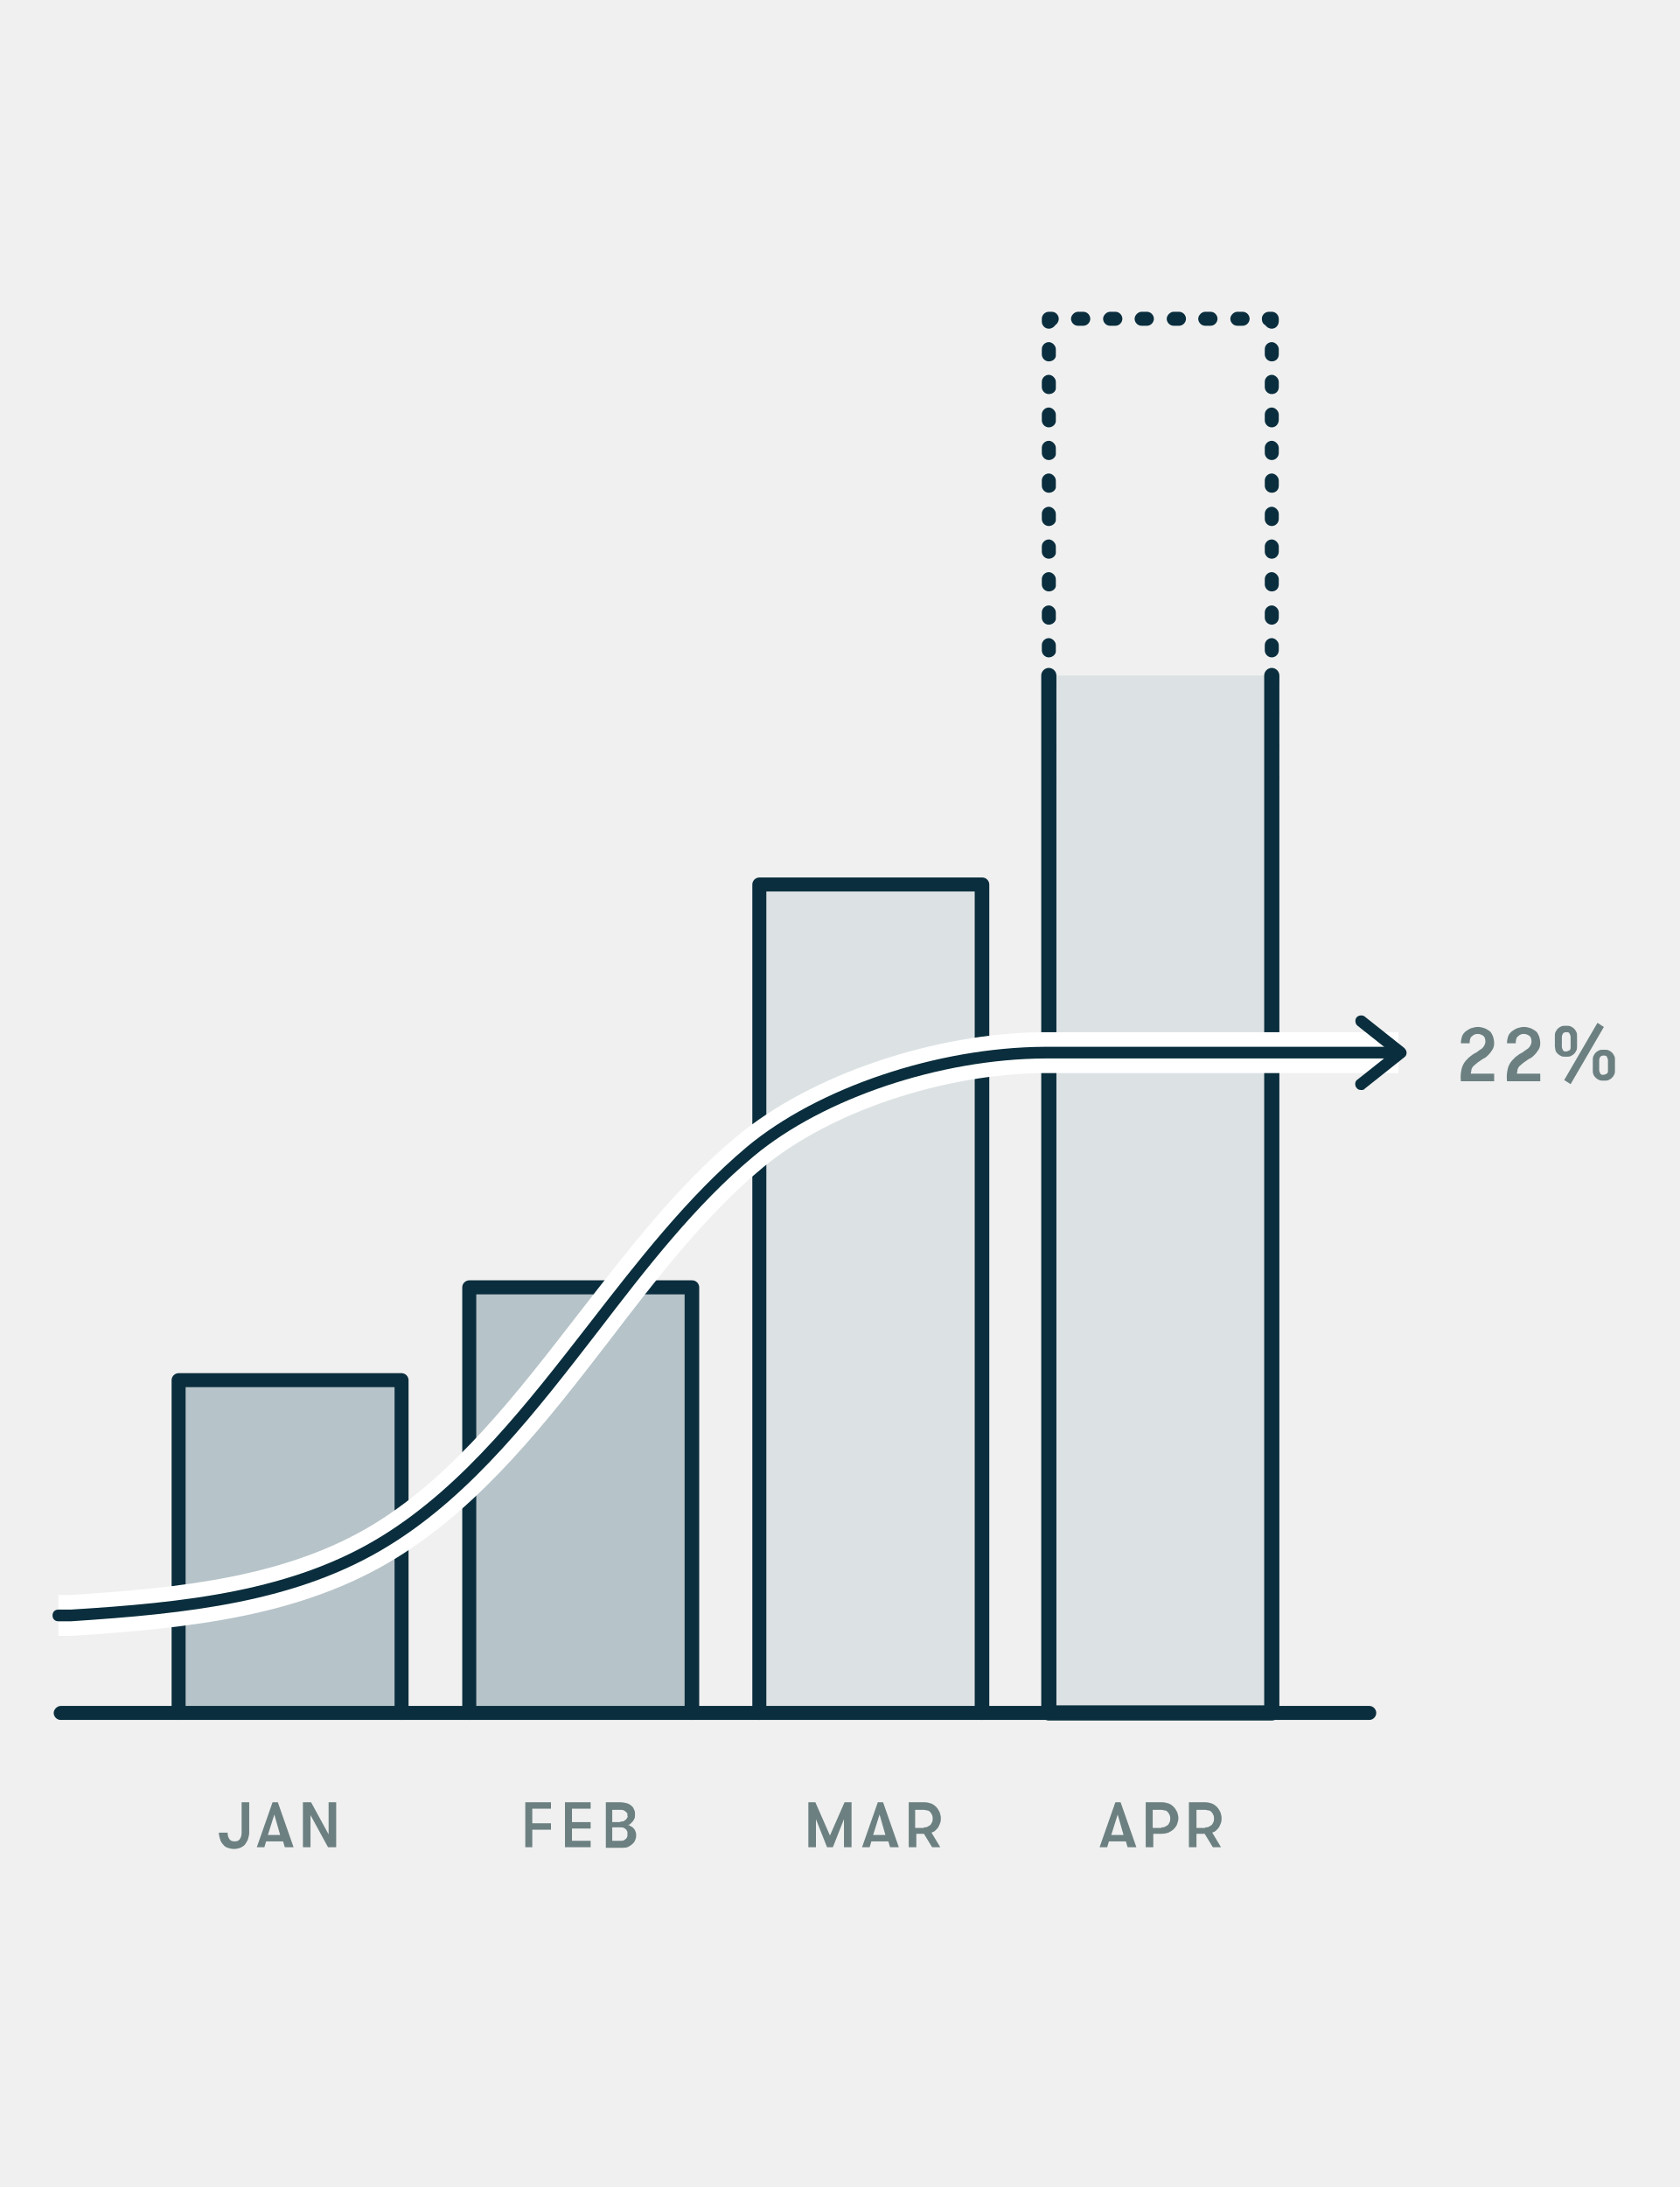
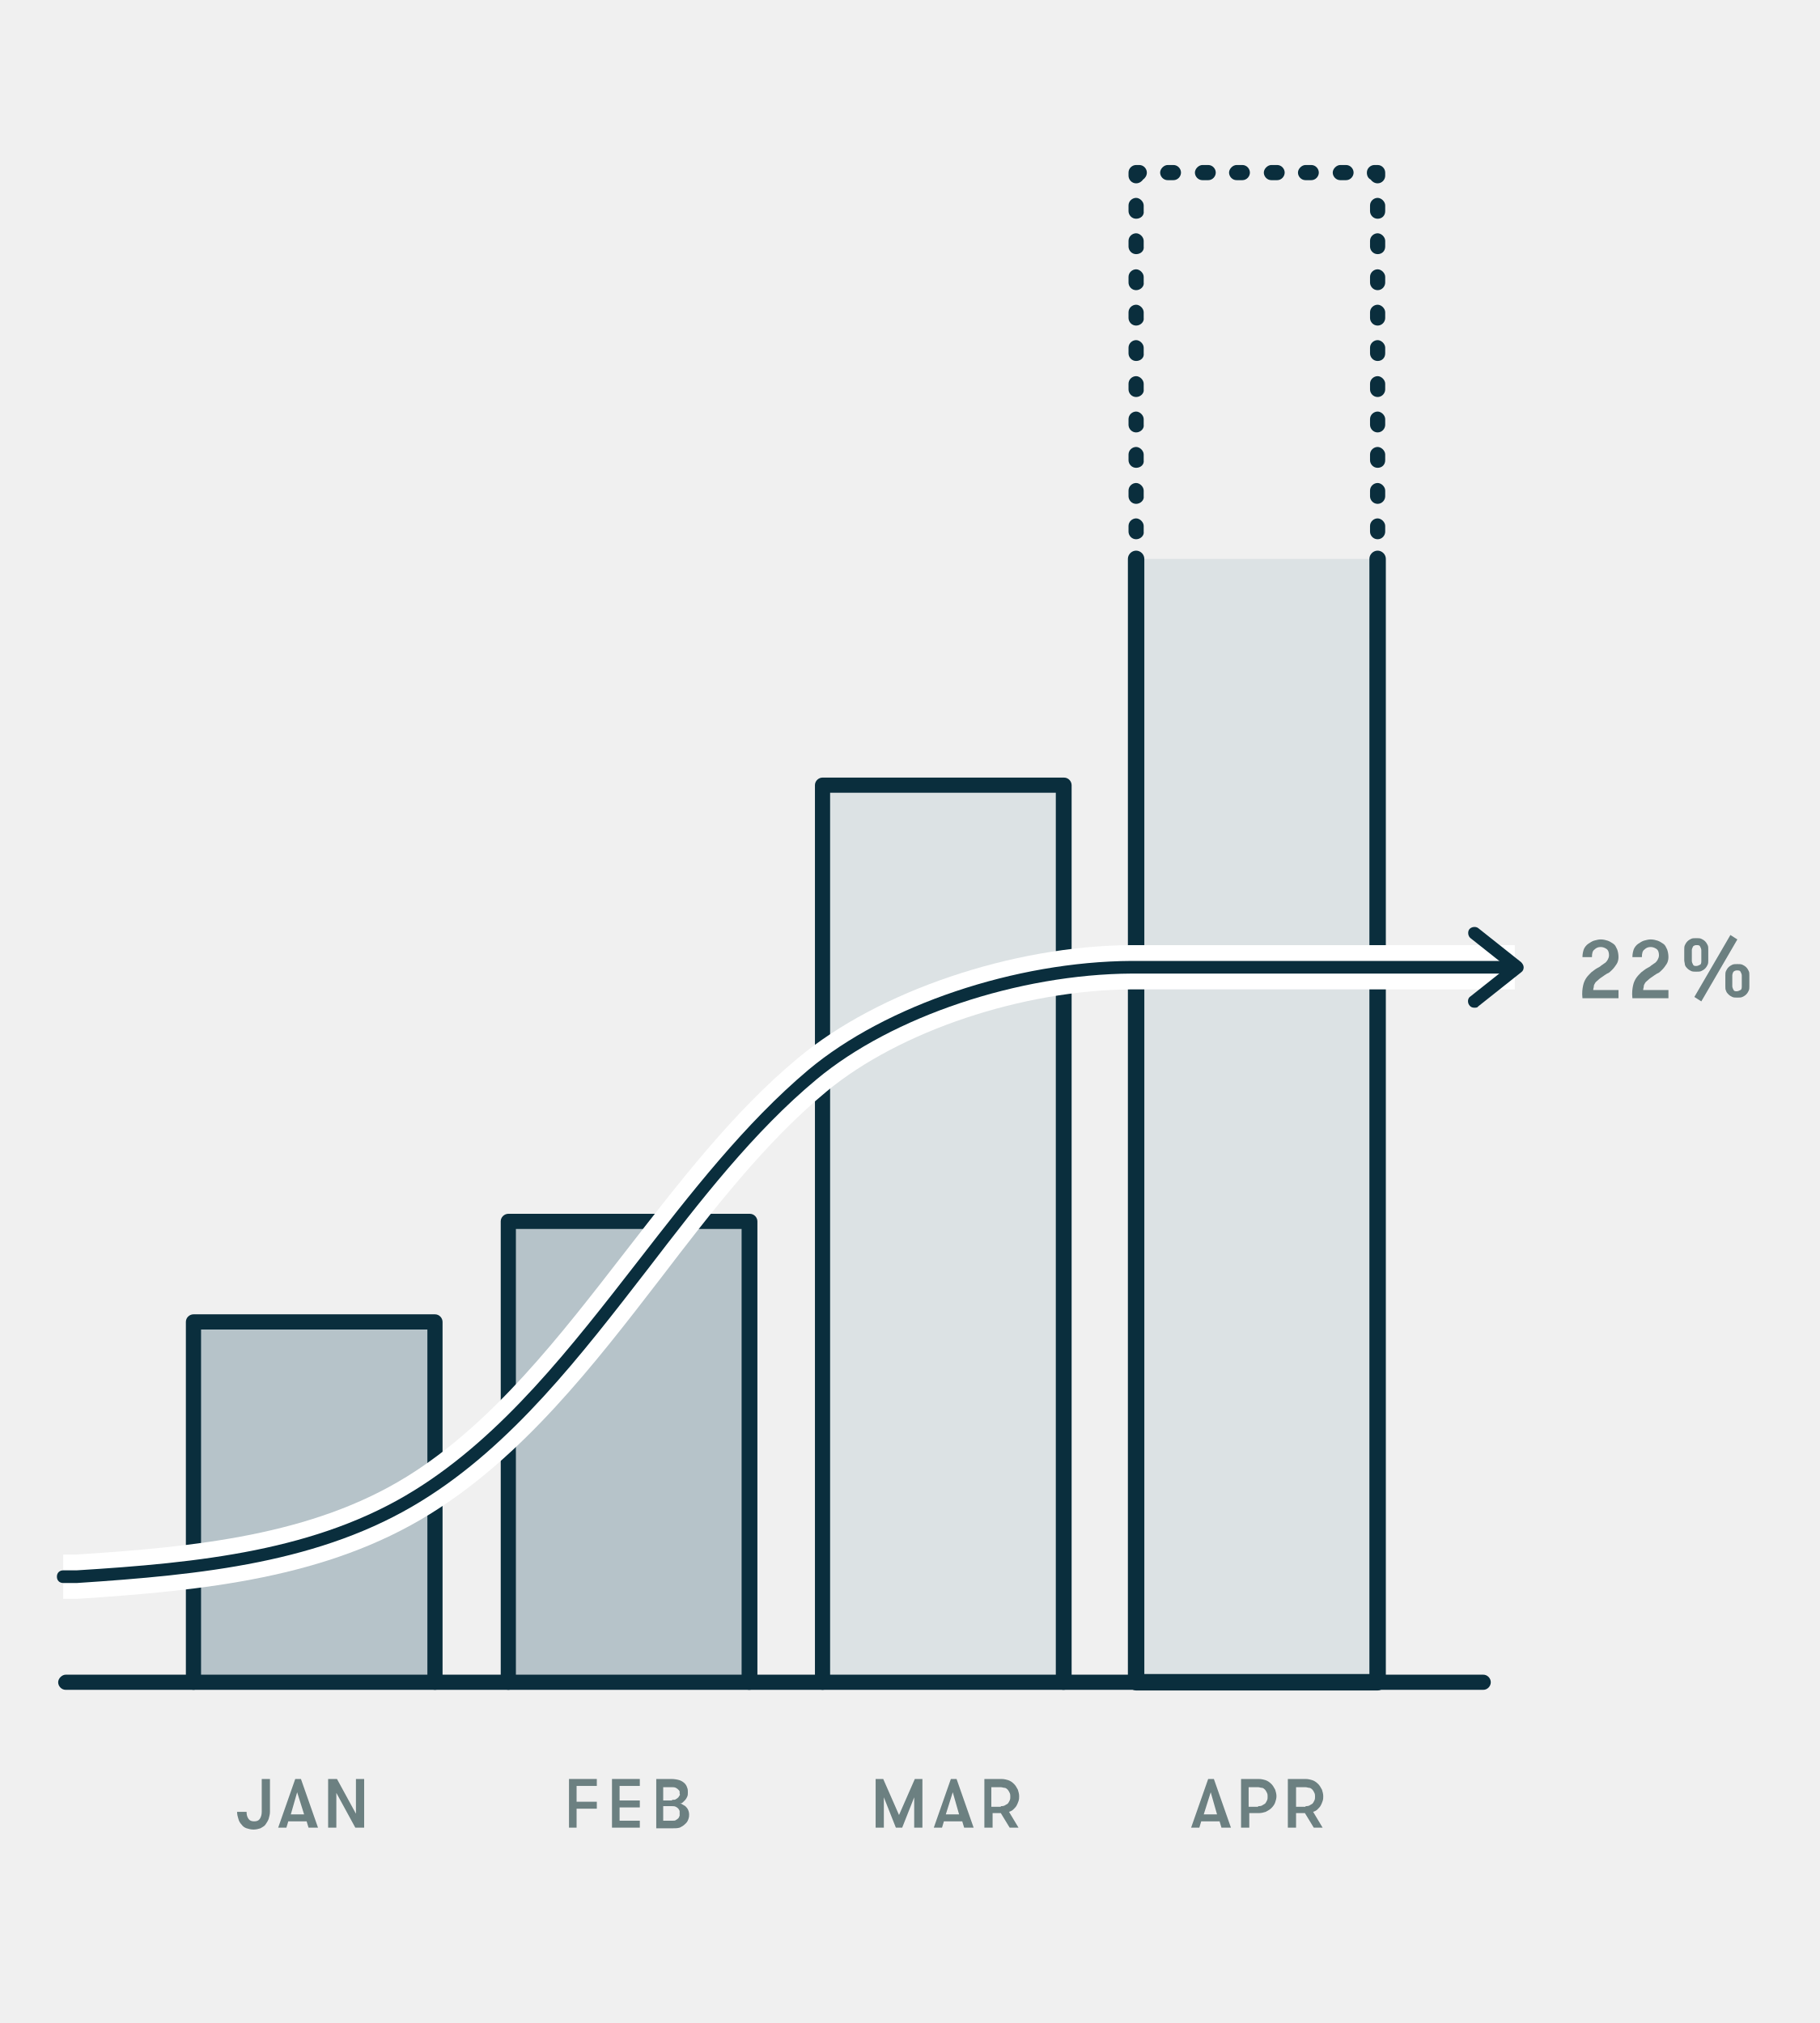
- <svg xmlns="http://www.w3.org/2000/svg" version="1.1" id="Layer_1" x="0px" y="0px" viewBox="0 0 287.8 374.6" style="enable-background:new 0 0 287.8 374.6;" xml:space="preserve">
+ <svg xmlns="http://www.w3.org/2000/svg" version="1.1" id="Layer_1" x="0px" y="0px" viewBox="0 0 287.8 320" style="enable-background:new 0 0 287.8 320;" xml:space="preserve">
  <g>
    <g>
-       <path style="fill:#6C8081;" d="M250.4,183.2c0.1-0.5,0.3-0.9,0.5-1.2s0.5-0.6,0.8-0.9c0.3-0.2,0.6-0.5,1-0.7    c0.2-0.1,0.4-0.2,0.6-0.4c0.2-0.1,0.4-0.3,0.6-0.4c0.2-0.2,0.3-0.3,0.4-0.5s0.2-0.4,0.2-0.7c0-0.4-0.1-0.8-0.4-1    c-0.3-0.2-0.6-0.3-0.9-0.3c-0.4,0-0.7,0.1-1,0.4c-0.3,0.2-0.4,0.6-0.4,1.2h-1.5c0-0.5,0.1-0.9,0.2-1.2s0.4-0.7,0.7-0.9    c0.3-0.2,0.6-0.4,0.9-0.5c0.4-0.1,0.7-0.2,1.1-0.2c0.4,0,0.8,0.1,1.1,0.2c0.3,0.1,0.6,0.3,0.9,0.5c0.3,0.2,0.4,0.5,0.6,0.9    c0.1,0.3,0.2,0.7,0.2,1.2c0,0.4-0.1,0.8-0.3,1.1c-0.2,0.3-0.4,0.6-0.7,0.9s-0.5,0.5-0.8,0.6c-0.3,0.2-0.5,0.3-0.6,0.4    c-0.3,0.2-0.6,0.4-0.8,0.6c-0.2,0.2-0.4,0.3-0.5,0.5c-0.1,0.2-0.2,0.3-0.2,0.5s-0.1,0.4-0.1,0.6h4v1.3h-5.7    C250.2,184.3,250.3,183.7,250.4,183.2z" />
-       <path style="fill:#6C8081;" d="M258.3,183.2c0.1-0.5,0.3-0.9,0.5-1.2s0.5-0.6,0.8-0.9c0.3-0.2,0.6-0.5,1-0.7    c0.2-0.1,0.4-0.2,0.6-0.4c0.2-0.1,0.4-0.3,0.6-0.4c0.2-0.2,0.3-0.3,0.4-0.5s0.2-0.4,0.2-0.7c0-0.4-0.1-0.8-0.4-1    c-0.3-0.2-0.6-0.3-0.9-0.3c-0.4,0-0.7,0.1-1,0.4c-0.3,0.2-0.4,0.6-0.4,1.2h-1.5c0-0.5,0.1-0.9,0.2-1.2s0.4-0.7,0.7-0.9    c0.3-0.2,0.6-0.4,0.9-0.5c0.4-0.1,0.7-0.2,1.1-0.2c0.4,0,0.8,0.1,1.1,0.2c0.3,0.1,0.6,0.3,0.9,0.5c0.3,0.2,0.4,0.5,0.6,0.9    c0.1,0.3,0.2,0.7,0.2,1.2c0,0.4-0.1,0.8-0.3,1.1c-0.2,0.3-0.4,0.6-0.7,0.9s-0.5,0.5-0.8,0.6c-0.3,0.2-0.5,0.3-0.6,0.4    c-0.3,0.2-0.6,0.4-0.8,0.6c-0.2,0.2-0.4,0.3-0.5,0.5c-0.1,0.2-0.2,0.3-0.2,0.5s-0.1,0.4-0.1,0.6h4v1.3h-5.7    C258.1,184.3,258.2,183.7,258.3,183.2z" />
-       <path style="fill:#6C8081;" d="M266.4,179.2v-1.7c0-0.2,0-0.5,0.1-0.7c0.1-0.2,0.2-0.4,0.4-0.6c0.2-0.2,0.4-0.3,0.6-0.4    c0.2-0.1,0.5-0.1,0.8-0.1c0.3,0,0.6,0,0.8,0.1c0.2,0.1,0.4,0.2,0.6,0.4c0.2,0.2,0.3,0.4,0.4,0.6c0.1,0.2,0.1,0.4,0.1,0.7v1.7    c0,0.2,0,0.5-0.1,0.7s-0.2,0.4-0.4,0.6c-0.2,0.2-0.4,0.3-0.6,0.4c-0.2,0.1-0.5,0.1-0.8,0.1c-0.3,0-0.6,0-0.8-0.1    c-0.2-0.1-0.4-0.2-0.6-0.4c-0.2-0.2-0.3-0.3-0.4-0.6C266.5,179.7,266.4,179.4,266.4,179.2z M269.1,177.6c0-0.2-0.1-0.4-0.2-0.6    c-0.1-0.2-0.3-0.2-0.6-0.2c-0.2,0-0.4,0.1-0.5,0.2c-0.1,0.2-0.2,0.4-0.2,0.6v1.7c0,0.2,0.1,0.4,0.2,0.6s0.3,0.2,0.5,0.2    c0.2,0,0.4-0.1,0.6-0.2s0.2-0.4,0.2-0.6V177.6z M273.7,175.2l1.1,0.7l-5.7,9.8l-1.1-0.7L273.7,175.2z M276.7,183.3    c0,0.2,0,0.5-0.1,0.7c-0.1,0.2-0.2,0.4-0.4,0.6c-0.2,0.2-0.4,0.3-0.6,0.4c-0.2,0.1-0.5,0.1-0.8,0.1s-0.6,0-0.8-0.1    c-0.2-0.1-0.4-0.2-0.6-0.4c-0.2-0.2-0.3-0.3-0.4-0.6c-0.1-0.2-0.1-0.4-0.1-0.7v-1.7c0-0.2,0-0.5,0.1-0.7c0.1-0.2,0.2-0.4,0.4-0.6    c0.2-0.2,0.4-0.3,0.6-0.4s0.5-0.1,0.8-0.1s0.6,0,0.8,0.1s0.4,0.2,0.6,0.4c0.2,0.2,0.3,0.4,0.4,0.6s0.1,0.4,0.1,0.7V183.3z     M274,183.3c0,0.2,0.1,0.4,0.2,0.6s0.3,0.2,0.5,0.2c0.2,0,0.4-0.1,0.6-0.2s0.2-0.4,0.2-0.6v-1.7c0-0.2-0.1-0.4-0.2-0.6    s-0.3-0.2-0.6-0.2c-0.2,0-0.4,0.1-0.5,0.2s-0.2,0.4-0.2,0.6V183.3z" />
+       <path style="fill:#6C8081;" d="M250.4,155.9c0.1-0.5,0.3-0.9,0.5-1.2s0.5-0.6,0.8-0.9c0.3-0.2,0.6-0.5,1-0.7    c0.2-0.1,0.4-0.2,0.6-0.4c0.2-0.1,0.4-0.3,0.6-0.4c0.2-0.2,0.3-0.3,0.4-0.5s0.2-0.4,0.2-0.7c0-0.4-0.1-0.8-0.4-1    c-0.3-0.2-0.6-0.3-0.9-0.3c-0.4,0-0.7,0.1-1,0.4c-0.3,0.2-0.4,0.6-0.4,1.2h-1.5c0-0.5,0.1-0.9,0.2-1.2s0.4-0.7,0.7-0.9    c0.3-0.2,0.6-0.4,0.9-0.5c0.4-0.1,0.7-0.2,1.1-0.2c0.4,0,0.8,0.1,1.1,0.2c0.3,0.1,0.6,0.3,0.9,0.5c0.3,0.2,0.4,0.5,0.6,0.9    c0.1,0.3,0.2,0.7,0.2,1.2c0,0.4-0.1,0.8-0.3,1.1c-0.2,0.3-0.4,0.6-0.7,0.9s-0.5,0.5-0.8,0.6c-0.3,0.2-0.5,0.3-0.6,0.4    c-0.3,0.2-0.6,0.4-0.8,0.6c-0.2,0.2-0.4,0.3-0.5,0.5c-0.1,0.2-0.2,0.3-0.2,0.5s-0.1,0.4-0.1,0.6h4v1.3h-5.7    C250.2,157,250.3,156.4,250.4,155.9z" />
+       <path style="fill:#6C8081;" d="M258.3,155.9c0.1-0.5,0.3-0.9,0.5-1.2s0.5-0.6,0.8-0.9c0.3-0.2,0.6-0.5,1-0.7    c0.2-0.1,0.4-0.2,0.6-0.4c0.2-0.1,0.4-0.3,0.6-0.4c0.2-0.2,0.3-0.3,0.4-0.5s0.2-0.4,0.2-0.7c0-0.4-0.1-0.8-0.4-1    c-0.3-0.2-0.6-0.3-0.9-0.3c-0.4,0-0.7,0.1-1,0.4c-0.3,0.2-0.4,0.6-0.4,1.2h-1.5c0-0.5,0.1-0.9,0.2-1.2s0.4-0.7,0.7-0.9    c0.3-0.2,0.6-0.4,0.9-0.5c0.4-0.1,0.7-0.2,1.1-0.2c0.4,0,0.8,0.1,1.1,0.2c0.3,0.1,0.6,0.3,0.9,0.5c0.3,0.2,0.4,0.5,0.6,0.9    c0.1,0.3,0.2,0.7,0.2,1.2c0,0.4-0.1,0.8-0.3,1.1c-0.2,0.3-0.4,0.6-0.7,0.9s-0.5,0.5-0.8,0.6c-0.3,0.2-0.5,0.3-0.6,0.4    c-0.3,0.2-0.6,0.4-0.8,0.6c-0.2,0.2-0.4,0.3-0.5,0.5c-0.1,0.2-0.2,0.3-0.2,0.5s-0.1,0.4-0.1,0.6h4v1.3h-5.7    C258.1,157,258.2,156.4,258.3,155.9z" />
+       <path style="fill:#6C8081;" d="M266.4,151.9v-1.7c0-0.2,0-0.5,0.1-0.7c0.1-0.2,0.2-0.4,0.4-0.6c0.2-0.2,0.4-0.3,0.6-0.4    c0.2-0.1,0.5-0.1,0.8-0.1c0.3,0,0.6,0,0.8,0.1c0.2,0.1,0.4,0.2,0.6,0.4c0.2,0.2,0.3,0.4,0.4,0.6c0.1,0.2,0.1,0.4,0.1,0.7v1.7    c0,0.2,0,0.5-0.1,0.7s-0.2,0.4-0.4,0.6c-0.2,0.2-0.4,0.3-0.6,0.4c-0.2,0.1-0.5,0.1-0.8,0.1c-0.3,0-0.6,0-0.8-0.1    c-0.2-0.1-0.4-0.2-0.6-0.4c-0.2-0.2-0.3-0.3-0.4-0.6C266.5,152.4,266.4,152.1,266.4,151.9z M269.1,150.3c0-0.2-0.1-0.4-0.2-0.6    c-0.1-0.2-0.3-0.2-0.6-0.2c-0.2,0-0.4,0.1-0.5,0.2c-0.1,0.2-0.2,0.4-0.2,0.6v1.7c0,0.2,0.1,0.4,0.2,0.6s0.3,0.2,0.5,0.2    c0.2,0,0.4-0.1,0.6-0.2s0.2-0.4,0.2-0.6V150.3z M273.7,147.9l1.1,0.7l-5.7,9.8l-1.1-0.7L273.7,147.9z M276.7,156    c0,0.2,0,0.5-0.1,0.7c-0.1,0.2-0.2,0.4-0.4,0.6c-0.2,0.2-0.4,0.3-0.6,0.4c-0.2,0.1-0.5,0.1-0.8,0.1s-0.6,0-0.8-0.1    c-0.2-0.1-0.4-0.2-0.6-0.4c-0.2-0.2-0.3-0.3-0.4-0.6c-0.1-0.2-0.1-0.4-0.1-0.7v-1.7c0-0.2,0-0.5,0.1-0.7c0.1-0.2,0.2-0.4,0.4-0.6    c0.2-0.2,0.4-0.3,0.6-0.4s0.5-0.1,0.8-0.1s0.6,0,0.8,0.1s0.4,0.2,0.6,0.4c0.2,0.2,0.3,0.4,0.4,0.6s0.1,0.4,0.1,0.7V156z M274,156    c0,0.2,0.1,0.4,0.2,0.6s0.3,0.2,0.5,0.2c0.2,0,0.4-0.1,0.6-0.2s0.2-0.4,0.2-0.6v-1.7c0-0.2-0.1-0.4-0.2-0.6s-0.3-0.2-0.6-0.2    c-0.2,0-0.4,0.1-0.5,0.2s-0.2,0.4-0.2,0.6V156z" />
    </g>
    <g>
      <g>
-         <polyline style="fill:#B6C3C9;" points="30.6,293.4 30.6,236.3 68.8,236.3 68.8,293.4    " />
-         <path style="fill:#0A2E3D;" d="M68.8,294.6c-0.7,0-1.2-0.6-1.2-1.2v-55.8H31.8v55.8c0,0.7-0.6,1.2-1.2,1.2s-1.2-0.6-1.2-1.2v-57     c0-0.7,0.6-1.2,1.2-1.2h38.2c0.7,0,1.2,0.6,1.2,1.2v57C70,294.1,69.4,294.6,68.8,294.6z" />
+         <polyline style="fill:#B6C3C9;" points="30.6,266.1 30.6,209 68.8,209 68.8,266.1    " />
+         <path style="fill:#0A2E3D;" d="M68.8,267.3c-0.7,0-1.2-0.6-1.2-1.2v-55.8H31.8v55.8c0,0.7-0.6,1.2-1.2,1.2s-1.2-0.6-1.2-1.2v-57     c0-0.7,0.6-1.2,1.2-1.2h38.2c0.7,0,1.2,0.6,1.2,1.2v57C70,266.8,69.4,267.3,68.8,267.3z" />
      </g>
    </g>
    <g>
-       <polyline style="fill:#B6C3C9;" points="80.3,293.4 80.3,220.5 118.5,220.5 118.5,293.4   " />
-       <path style="fill:#0A2E3D;" d="M118.5,294.6c-0.7,0-1.2-0.6-1.2-1.2v-71.7H81.6v71.7c0,0.7-0.6,1.2-1.2,1.2s-1.2-0.6-1.2-1.2    v-72.9c0-0.7,0.6-1.2,1.2-1.2h38.2c0.7,0,1.2,0.6,1.2,1.2v72.9C119.7,294.1,119.2,294.6,118.5,294.6z" />
+       <polyline style="fill:#B6C3C9;" points="80.3,266.1 80.3,193.2 118.5,193.2 118.5,266.1   " />
+       <path style="fill:#0A2E3D;" d="M118.5,267.3c-0.7,0-1.2-0.6-1.2-1.2v-71.7H81.6v71.7c0,0.7-0.6,1.2-1.2,1.2s-1.2-0.6-1.2-1.2    v-72.9c0-0.7,0.6-1.2,1.2-1.2h38.2c0.7,0,1.2,0.6,1.2,1.2v72.9C119.7,266.8,119.2,267.3,118.5,267.3z" />
    </g>
    <g>
-       <polyline style="fill:#DCE2E4;" points="130,293.4 130,151.5 168.2,151.5 168.2,293.4   " />
-       <path style="fill:#0A2E3D;" d="M168.2,294.6c-0.7,0-1.2-0.6-1.2-1.2V152.7h-35.7v140.7c0,0.7-0.6,1.2-1.2,1.2s-1.2-0.6-1.2-1.2    V151.5c0-0.7,0.6-1.2,1.2-1.2h38.2c0.7,0,1.2,0.6,1.2,1.2v141.9C169.4,294.1,168.9,294.6,168.2,294.6z" />
+       <polyline style="fill:#DCE2E4;" points="130,266.1 130,124.2 168.2,124.2 168.2,266.1   " />
+       <path style="fill:#0A2E3D;" d="M168.2,267.3c-0.7,0-1.2-0.6-1.2-1.2V125.4h-35.7v140.7c0,0.7-0.6,1.2-1.2,1.2s-1.2-0.6-1.2-1.2    V124.2c0-0.7,0.6-1.2,1.2-1.2h38.2c0.7,0,1.2,0.6,1.2,1.2v141.9C169.4,266.8,168.9,267.3,168.2,267.3z" />
    </g>
    <g>
-       <polyline style="fill:#DCE2E4;" points="217.9,115.7 217.9,293.4 179.7,293.4 179.7,115.7   " />
-       <path style="fill:#0A2E3D;" d="M217.9,294.7h-38.2c-0.7,0-1.3-0.6-1.3-1.3V115.7c0-0.7,0.6-1.3,1.3-1.3s1.3,0.6,1.3,1.3v176.4    h35.6V115.7c0-0.7,0.6-1.3,1.3-1.3s1.3,0.6,1.3,1.3v177.7C219.2,294.1,218.6,294.7,217.9,294.7z" />
+       <polyline style="fill:#DCE2E4;" points="217.9,88.4 217.9,266.1 179.7,266.1 179.7,88.4   " />
+       <path style="fill:#0A2E3D;" d="M217.9,267.4h-38.2c-0.7,0-1.3-0.6-1.3-1.3V88.4c0-0.7,0.6-1.3,1.3-1.3s1.3,0.6,1.3,1.3v176.4h35.6    V88.4c0-0.7,0.6-1.3,1.3-1.3s1.3,0.6,1.3,1.3v177.7C219.2,266.8,218.6,267.4,217.9,267.4z" />
    </g>
    <g>
-       <path style="fill:#6C8081;" d="M42.7,313.9c0,0.4-0.1,0.7-0.2,1.1c-0.1,0.3-0.3,0.6-0.5,0.9s-0.5,0.4-0.8,0.6    c-0.3,0.1-0.7,0.2-1.1,0.2c-0.4,0-0.8-0.1-1.1-0.2c-0.3-0.1-0.6-0.3-0.8-0.6c-0.2-0.2-0.4-0.5-0.5-0.9c-0.1-0.3-0.2-0.7-0.2-1.1    H39c0,0.5,0.1,0.8,0.3,1.1c0.2,0.3,0.5,0.4,0.9,0.4s0.7-0.1,0.9-0.4s0.3-0.7,0.3-1.1v-5.2h1.3V313.9z" />
-       <path style="fill:#6C8081;" d="M48.8,316.4l-0.3-1h-2.9l-0.3,1h-1.3l2.7-7.7h0.9l2.7,7.7H48.8z M47,310.8l-1.1,3.5h2.1L47,310.8z" />
-       <path style="fill:#6C8081;" d="M56.3,314.2v-5.5h1.3v7.7h-1.4l-3-5.5v5.5h-1.3v-7.7h1.4L56.3,314.2z" />
+       <path style="fill:#6C8081;" d="M42.7,286.6c0,0.4-0.1,0.7-0.2,1.1c-0.1,0.3-0.3,0.6-0.5,0.9s-0.5,0.4-0.8,0.6    c-0.3,0.1-0.7,0.2-1.1,0.2c-0.4,0-0.8-0.1-1.1-0.2c-0.3-0.1-0.6-0.3-0.8-0.6c-0.2-0.2-0.4-0.5-0.5-0.9c-0.1-0.3-0.2-0.7-0.2-1.1    H39c0,0.5,0.1,0.8,0.3,1.1c0.2,0.3,0.5,0.4,0.9,0.4s0.7-0.1,0.9-0.4s0.3-0.7,0.3-1.1v-5.2h1.3V286.6z" />
+       <path style="fill:#6C8081;" d="M48.8,289.1l-0.3-1h-2.9l-0.3,1h-1.3l2.7-7.7h0.9l2.7,7.7H48.8z M47,283.5L46,287h2.1L47,283.5z" />
+       <path style="fill:#6C8081;" d="M56.3,286.9v-5.5h1.3v7.7h-1.4l-3-5.5v5.5h-1.3v-7.7h1.4L56.3,286.9z" />
    </g>
    <g>
-       <path style="fill:#6C8081;" d="M91.2,309.9v2.4h3.2v1.1h-3.2v3H90v-7.7h4.4v1.1H91.2z" />
-       <path style="fill:#6C8081;" d="M98,309.9v2.2h3.2v1.1H98v2.1h3.2v1.1h-4.4v-7.7h4.4v1.1H98z" />
-       <path style="fill:#6C8081;" d="M103.6,308.7h2.6c0.5,0,1,0.1,1.3,0.2c0.3,0.1,0.6,0.3,0.8,0.5c0.2,0.2,0.3,0.4,0.4,0.7    c0.1,0.2,0.1,0.5,0.1,0.7c0,0.2,0,0.5-0.1,0.7c-0.1,0.2-0.2,0.4-0.3,0.5c-0.1,0.1-0.3,0.3-0.4,0.4s-0.3,0.2-0.5,0.2    c0.1,0,0.3,0,0.4,0.1c0.2,0.1,0.3,0.2,0.5,0.3c0.1,0.1,0.3,0.3,0.4,0.5c0.1,0.2,0.2,0.5,0.2,0.8c0,0.2,0,0.4-0.1,0.7    c-0.1,0.3-0.2,0.5-0.4,0.7s-0.4,0.4-0.8,0.6c-0.3,0.2-0.8,0.2-1.3,0.2h-2.6V308.7z M106.3,312c0.3,0,0.5,0,0.6-0.1    c0.2-0.1,0.3-0.2,0.4-0.3s0.1-0.2,0.2-0.3s0-0.2,0-0.3c0-0.1,0-0.2,0-0.3c0-0.1-0.1-0.2-0.2-0.3c-0.1-0.1-0.2-0.2-0.4-0.3    c-0.2-0.1-0.4-0.1-0.6-0.1h-1.4v2.1H106.3z M104.9,313.1v2.2h1.4c0.3,0,0.5,0,0.6-0.1c0.2-0.1,0.3-0.2,0.4-0.3    c0.1-0.1,0.1-0.2,0.2-0.4c0-0.1,0-0.2,0-0.4c0-0.1,0-0.2,0-0.3c0-0.1-0.1-0.2-0.2-0.4c-0.1-0.1-0.2-0.2-0.4-0.3    c-0.2-0.1-0.4-0.1-0.6-0.1H104.9z" />
+       <path style="fill:#6C8081;" d="M91.2,282.6v2.4h3.2v1.1h-3.2v3H90v-7.7h4.4v1.1H91.2z" />
+       <path style="fill:#6C8081;" d="M98,282.6v2.2h3.2v1.1H98v2.1h3.2v1.1h-4.4v-7.7h4.4v1.1H98z" />
+       <path style="fill:#6C8081;" d="M103.6,281.4h2.6c0.5,0,1,0.1,1.3,0.2c0.3,0.1,0.6,0.3,0.8,0.5c0.2,0.2,0.3,0.4,0.4,0.7    c0.1,0.2,0.1,0.5,0.1,0.7c0,0.2,0,0.5-0.1,0.7c-0.1,0.2-0.2,0.4-0.3,0.5c-0.1,0.1-0.3,0.3-0.4,0.4s-0.3,0.2-0.5,0.2    c0.1,0,0.3,0,0.4,0.1c0.2,0.1,0.3,0.2,0.5,0.3c0.1,0.1,0.3,0.3,0.4,0.5c0.1,0.2,0.2,0.5,0.2,0.8c0,0.2,0,0.4-0.1,0.7    c-0.1,0.3-0.2,0.5-0.4,0.7s-0.4,0.4-0.8,0.6c-0.3,0.2-0.8,0.2-1.3,0.2h-2.6V281.4z M106.3,284.7c0.3,0,0.5,0,0.6-0.1    c0.2-0.1,0.3-0.2,0.4-0.3s0.1-0.2,0.2-0.3s0-0.2,0-0.3c0-0.1,0-0.2,0-0.3c0-0.1-0.1-0.2-0.2-0.3c-0.1-0.1-0.2-0.2-0.4-0.3    c-0.2-0.1-0.4-0.1-0.6-0.1h-1.4v2.1H106.3z M104.9,285.8v2.2h1.4c0.3,0,0.5,0,0.6-0.1c0.2-0.1,0.3-0.2,0.4-0.3    c0.1-0.1,0.1-0.2,0.2-0.4c0-0.1,0-0.2,0-0.4c0-0.1,0-0.2,0-0.3c0-0.1-0.1-0.2-0.2-0.4c-0.1-0.1-0.2-0.2-0.4-0.3    c-0.2-0.1-0.4-0.1-0.6-0.1H104.9z" />
    </g>
    <g>
-       <path style="fill:#6C8081;" d="M145.9,316.4h-1.3v-4.8l-1.9,4.8h-1l-1.9-4.8v4.8h-1.3v-7.7h1.2l2.5,5.7l2.5-5.7h1.2V316.4z" />
-       <path style="fill:#6C8081;" d="M152.5,316.4l-0.3-1h-2.9l-0.3,1h-1.3l2.7-7.7h0.9l2.7,7.7H152.5z M150.7,310.8l-1.1,3.5h2.1    L150.7,310.8z" />
-       <path style="fill:#6C8081;" d="M155.6,308.7h2.8c0.4,0,0.8,0.1,1.1,0.2c0.3,0.1,0.6,0.3,0.9,0.6c0.2,0.2,0.4,0.5,0.6,0.9    c0.1,0.3,0.2,0.7,0.2,1c0,0.3,0,0.5-0.1,0.8c-0.1,0.3-0.2,0.5-0.3,0.7c-0.1,0.2-0.3,0.4-0.5,0.6c-0.2,0.2-0.4,0.3-0.7,0.4l1.5,2.5    h-1.4l-1.4-2.3h-1.3v2.3h-1.3V308.7z M158.3,313c0.2,0,0.4,0,0.6-0.1s0.3-0.2,0.5-0.3c0.1-0.1,0.2-0.3,0.3-0.5    c0.1-0.2,0.1-0.4,0.1-0.6s0-0.4-0.1-0.6c-0.1-0.2-0.2-0.4-0.3-0.5c-0.1-0.1-0.3-0.3-0.5-0.3s-0.4-0.1-0.6-0.1h-1.5v3.1H158.3z" />
+       <path style="fill:#6C8081;" d="M145.9,289.1h-1.3v-4.8l-1.9,4.8h-1l-1.9-4.8v4.8h-1.3v-7.7h1.2l2.5,5.7l2.5-5.7h1.2V289.1z" />
+       <path style="fill:#6C8081;" d="M152.5,289.1l-0.3-1h-2.9l-0.3,1h-1.3l2.7-7.7h0.9l2.7,7.7H152.5z M150.7,283.5l-1.1,3.5h2.1    L150.7,283.5z" />
+       <path style="fill:#6C8081;" d="M155.6,281.4h2.8c0.4,0,0.8,0.1,1.1,0.2c0.3,0.1,0.6,0.3,0.9,0.6c0.2,0.2,0.4,0.5,0.6,0.9    c0.1,0.3,0.2,0.7,0.2,1c0,0.3,0,0.5-0.1,0.8c-0.1,0.3-0.2,0.5-0.3,0.7c-0.1,0.2-0.3,0.4-0.5,0.6c-0.2,0.2-0.4,0.3-0.7,0.4l1.5,2.5    h-1.4l-1.4-2.3h-1.3v2.3h-1.3V281.4z M158.3,285.7c0.2,0,0.4,0,0.6-0.1s0.3-0.2,0.5-0.3c0.1-0.1,0.2-0.3,0.3-0.5    c0.1-0.2,0.1-0.4,0.1-0.6s0-0.4-0.1-0.6c-0.1-0.2-0.2-0.4-0.3-0.5c-0.1-0.1-0.3-0.3-0.5-0.3s-0.4-0.1-0.6-0.1h-1.5v3.1H158.3z" />
    </g>
    <g>
-       <path style="fill:#6C8081;" d="M193.2,316.4l-0.3-1H190l-0.3,1h-1.3l2.7-7.7h0.9l2.7,7.7H193.2z M191.5,310.8l-1.1,3.5h2.1    L191.5,310.8z" />
-       <path style="fill:#6C8081;" d="M196.3,308.7h2.8c0.4,0,0.8,0.1,1.1,0.2c0.3,0.1,0.6,0.3,0.9,0.6c0.2,0.2,0.4,0.5,0.6,0.9    c0.1,0.3,0.2,0.7,0.2,1c0,0.4-0.1,0.7-0.2,1c-0.1,0.3-0.3,0.6-0.6,0.9c-0.2,0.2-0.5,0.4-0.9,0.6c-0.3,0.1-0.7,0.2-1.1,0.2h-1.5    v2.3h-1.3V308.7z M199,313c0.2,0,0.4,0,0.6-0.1s0.3-0.2,0.5-0.3c0.1-0.1,0.2-0.3,0.3-0.5c0.1-0.2,0.1-0.4,0.1-0.6s0-0.4-0.1-0.6    c-0.1-0.2-0.2-0.4-0.3-0.5c-0.1-0.1-0.3-0.3-0.5-0.3s-0.4-0.1-0.6-0.1h-1.5v3.1H199z" />
-       <path style="fill:#6C8081;" d="M203.7,308.7h2.8c0.4,0,0.8,0.1,1.1,0.2c0.3,0.1,0.6,0.3,0.9,0.6c0.2,0.2,0.4,0.5,0.6,0.9    c0.1,0.3,0.2,0.7,0.2,1c0,0.3,0,0.5-0.1,0.8c-0.1,0.3-0.2,0.5-0.3,0.7c-0.1,0.2-0.3,0.4-0.5,0.6c-0.2,0.2-0.4,0.3-0.7,0.4l1.5,2.5    h-1.4l-1.4-2.3H205v2.3h-1.3V308.7z M206.5,313c0.2,0,0.4,0,0.6-0.1s0.3-0.2,0.5-0.3c0.1-0.1,0.2-0.3,0.3-0.5    c0.1-0.2,0.1-0.4,0.1-0.6s0-0.4-0.1-0.6c-0.1-0.2-0.2-0.4-0.3-0.5c-0.1-0.1-0.3-0.3-0.5-0.3s-0.4-0.1-0.6-0.1H205v3.1H206.5z" />
+       <path style="fill:#6C8081;" d="M193.2,289.1l-0.3-1H190l-0.3,1h-1.3l2.7-7.7h0.9l2.7,7.7H193.2z M191.5,283.5l-1.1,3.5h2.1    L191.5,283.5z" />
+       <path style="fill:#6C8081;" d="M196.3,281.4h2.8c0.4,0,0.8,0.1,1.1,0.2c0.3,0.1,0.6,0.3,0.9,0.6c0.2,0.2,0.4,0.5,0.6,0.9    c0.1,0.3,0.2,0.7,0.2,1c0,0.4-0.1,0.7-0.2,1c-0.1,0.3-0.3,0.6-0.6,0.9c-0.2,0.2-0.5,0.4-0.9,0.6c-0.3,0.1-0.7,0.2-1.1,0.2h-1.5    v2.3h-1.3V281.4z M199,285.7c0.2,0,0.4,0,0.6-0.1s0.3-0.2,0.5-0.3c0.1-0.1,0.2-0.3,0.3-0.5c0.1-0.2,0.1-0.4,0.1-0.6s0-0.4-0.1-0.6    c-0.1-0.2-0.2-0.4-0.3-0.5c-0.1-0.1-0.3-0.3-0.5-0.3s-0.4-0.1-0.6-0.1h-1.5v3.1H199z" />
+       <path style="fill:#6C8081;" d="M203.7,281.4h2.8c0.4,0,0.8,0.1,1.1,0.2c0.3,0.1,0.6,0.3,0.9,0.6c0.2,0.2,0.4,0.5,0.6,0.9    c0.1,0.3,0.2,0.7,0.2,1c0,0.3,0,0.5-0.1,0.8c-0.1,0.3-0.2,0.5-0.3,0.7c-0.1,0.2-0.3,0.4-0.5,0.6c-0.2,0.2-0.4,0.3-0.7,0.4l1.5,2.5    h-1.4l-1.4-2.3H205v2.3h-1.3V281.4z M206.5,285.7c0.2,0,0.4,0,0.6-0.1s0.3-0.2,0.5-0.3c0.1-0.1,0.2-0.3,0.3-0.5    c0.1-0.2,0.1-0.4,0.1-0.6s0-0.4-0.1-0.6c-0.1-0.2-0.2-0.4-0.3-0.5c-0.1-0.1-0.3-0.3-0.5-0.3s-0.4-0.1-0.6-0.1H205v3.1H206.5z" />
    </g>
    <g>
-       <path style="fill:#0A2E3D;" d="M234.6,294.6H10.4c-0.7,0-1.2-0.6-1.2-1.2s0.6-1.2,1.2-1.2h224.2c0.7,0,1.2,0.6,1.2,1.2    S235.3,294.6,234.6,294.6z" />
+       <path style="fill:#0A2E3D;" d="M234.6,267.3H10.4c-0.7,0-1.2-0.6-1.2-1.2s0.6-1.2,1.2-1.2h224.2c0.7,0,1.2,0.6,1.2,1.2    S235.3,267.3,234.6,267.3z" />
    </g>
    <g>
-       <path style="fill:#FFFFFF;" d="M12.2,280.2H10v-7h2c19-1.2,37.4-3.1,52.3-12.3c13.6-8.4,24.3-22.3,34.6-35.6    c8.4-10.8,17-22.1,27.4-30.7c12.6-10.5,33.8-17.7,52.6-17.8h60.7v7H179c-17.3,0.1-36.7,6.6-48.2,16.1c-9.8,8.1-18.2,19-26.3,29.6    c-10.7,13.9-21.8,28.2-36.5,37.3c-16.3,10.1-35.7,12.1-55.7,13.4L12.2,280.2z" />
+       <path style="fill:#FFFFFF;" d="M12.2,252.9H10v-7h2c19-1.2,37.4-3.1,52.3-12.3c13.6-8.4,24.3-22.3,34.6-35.6    c8.4-10.8,17-22.1,27.4-30.7c12.6-10.5,33.8-17.7,52.6-17.8h60.7v7H179c-17.3,0.1-36.7,6.6-48.2,16.1c-9.8,8.1-18.2,19-26.3,29.6    c-10.7,13.9-21.8,28.2-36.5,37.3c-16.3,10.1-35.7,12.1-55.7,13.4L12.2,252.9z" />
    </g>
    <g>
-       <path style="fill:#0A2E3D;" d="M10,277.7c-0.6,0-1-0.4-1-1s0.4-1,1-1h2.1c19.4-1.2,38.1-3.1,53.5-12.7c14-8.7,24.8-22.7,35.3-36.2    c8.3-10.7,16.9-21.8,27-30.3c12.2-10.2,32.7-17.1,51.1-17.2h60.6c0.6,0,1,0.4,1,1s-0.4,1-1,1H179c-17.9,0.1-37.9,6.8-49.8,16.7    c-10,8.3-18.5,19.3-26.7,30c-10.6,13.7-21.5,27.9-35.8,36.7c-15.8,9.8-34.8,11.7-54.5,13L10,277.7z" />
+       <path style="fill:#0A2E3D;" d="M10,250.4c-0.6,0-1-0.4-1-1s0.4-1,1-1h2.1c19.4-1.2,38.1-3.1,53.5-12.7c14-8.7,24.8-22.7,35.3-36.2    c8.3-10.7,16.9-21.8,27-30.3c12.2-10.2,32.7-17.1,51.1-17.2h60.6c0.6,0,1,0.4,1,1s-0.4,1-1,1H179c-17.9,0.1-37.9,6.8-49.8,16.7    c-10,8.3-18.5,19.3-26.7,30c-10.6,13.7-21.5,27.9-35.8,36.7c-15.8,9.8-34.8,11.7-54.5,13L10,250.4z" />
    </g>
    <g>
-       <path style="fill:#0A2E3D;" d="M233.2,186.7c-0.3,0-0.6-0.1-0.8-0.4c-0.3-0.4-0.3-1.1,0.2-1.4l5.8-4.6l-5.8-4.6    c-0.4-0.3-0.5-1-0.2-1.4s1-0.5,1.4-0.2l6.8,5.4c0.2,0.2,0.4,0.5,0.4,0.8s-0.1,0.6-0.4,0.8l-6.8,5.4    C233.7,186.7,233.4,186.7,233.2,186.7z" />
+       <path style="fill:#0A2E3D;" d="M233.2,159.4c-0.3,0-0.6-0.1-0.8-0.4c-0.3-0.4-0.3-1.1,0.2-1.4l5.8-4.6l-5.8-4.6    c-0.4-0.3-0.5-1-0.2-1.4s1-0.5,1.4-0.2l6.8,5.4c0.2,0.2,0.4,0.5,0.4,0.8s-0.1,0.6-0.4,0.8l-6.8,5.4    C233.7,159.4,233.4,159.4,233.2,159.4z" />
    </g>
    <g>
      <g>
-         <path style="fill:#0A2E3D;" d="M179.7,134.7c-0.7,0-1.2-0.6-1.2-1.2v-0.5c0-0.7,0.6-1.2,1.2-1.2s1.2,0.6,1.2,1.2v0.5     C181,134.1,180.4,134.7,179.7,134.7z" />
+         <path style="fill:#0A2E3D;" d="M179.7,107.4c-0.7,0-1.2-0.6-1.2-1.2v-0.5c0-0.7,0.6-1.2,1.2-1.2s1.2,0.6,1.2,1.2v0.5     C181,106.8,180.4,107.4,179.7,107.4z" />
      </g>
      <g>
-         <path style="fill:#0A2E3D;" d="M179.7,129.5c-0.7,0-1.2-0.6-1.2-1.2v-0.9c0-0.7,0.6-1.2,1.2-1.2s1.2,0.6,1.2,1.2v0.9     C181,128.9,180.4,129.5,179.7,129.5z M179.7,123.9c-0.7,0-1.2-0.6-1.2-1.2v-0.9c0-0.7,0.6-1.2,1.2-1.2s1.2,0.6,1.2,1.2v0.9     C181,123.3,180.4,123.9,179.7,123.9z M179.7,118.2c-0.7,0-1.2-0.6-1.2-1.2V116c0-0.7,0.6-1.2,1.2-1.2s1.2,0.6,1.2,1.2v0.9     C181,117.7,180.4,118.2,179.7,118.2z M179.7,112.6c-0.7,0-1.2-0.6-1.2-1.2v-0.9c0-0.7,0.6-1.2,1.2-1.2s1.2,0.6,1.2,1.2v0.9     C181,112,180.4,112.6,179.7,112.6z M179.7,107c-0.7,0-1.2-0.6-1.2-1.2v-0.9c0-0.7,0.6-1.2,1.2-1.2s1.2,0.6,1.2,1.2v0.9     C181,106.4,180.4,107,179.7,107z M179.7,101.3c-0.7,0-1.2-0.6-1.2-1.2v-0.9c0-0.7,0.6-1.2,1.2-1.2s1.2,0.6,1.2,1.2v0.9     C181,100.8,180.4,101.3,179.7,101.3z M179.7,95.7c-0.7,0-1.2-0.6-1.2-1.2v-0.9c0-0.7,0.6-1.2,1.2-1.2s1.2,0.6,1.2,1.2v0.9     C181,95.1,180.4,95.7,179.7,95.7z M179.7,90.1c-0.7,0-1.2-0.6-1.2-1.2v-0.9c0-0.7,0.6-1.2,1.2-1.2s1.2,0.6,1.2,1.2v0.9     C181,89.5,180.4,90.1,179.7,90.1z M179.7,84.4c-0.7,0-1.2-0.6-1.2-1.2v-0.9c0-0.7,0.6-1.2,1.2-1.2s1.2,0.6,1.2,1.2v0.9     C181,83.9,180.4,84.4,179.7,84.4z M179.7,78.8c-0.7,0-1.2-0.6-1.2-1.2v-0.9c0-0.7,0.6-1.2,1.2-1.2s1.2,0.6,1.2,1.2v0.9     C181,78.2,180.4,78.8,179.7,78.8z M179.7,73.2c-0.7,0-1.2-0.6-1.2-1.2V71c0-0.7,0.6-1.2,1.2-1.2s1.2,0.6,1.2,1.2v0.9     C181,72.6,180.4,73.2,179.7,73.2z M179.7,67.5c-0.7,0-1.2-0.6-1.2-1.2v-0.9c0-0.7,0.6-1.2,1.2-1.2s1.2,0.6,1.2,1.2v0.9     C181,67,180.4,67.5,179.7,67.5z M179.7,61.9c-0.7,0-1.2-0.6-1.2-1.2v-0.9c0-0.7,0.6-1.2,1.2-1.2s1.2,0.6,1.2,1.2v0.9     C181,61.4,180.4,61.9,179.7,61.9z" />
+         <path style="fill:#0A2E3D;" d="M179.7,102.2c-0.7,0-1.2-0.6-1.2-1.2V100c0-0.7,0.6-1.2,1.2-1.2s1.2,0.6,1.2,1.2v0.9     C181,101.6,180.4,102.2,179.7,102.2z M179.7,96.6c-0.7,0-1.2-0.6-1.2-1.2v-0.9c0-0.7,0.6-1.2,1.2-1.2s1.2,0.6,1.2,1.2v0.9     C181,96,180.4,96.6,179.7,96.6z M179.7,90.9c-0.7,0-1.2-0.6-1.2-1.2v-0.9c0-0.7,0.6-1.2,1.2-1.2s1.2,0.6,1.2,1.2v0.9     C181,90.4,180.4,90.9,179.7,90.9z M179.7,85.3c-0.7,0-1.2-0.6-1.2-1.2v-0.9c0-0.7,0.6-1.2,1.2-1.2s1.2,0.6,1.2,1.2v0.9     C181,84.7,180.4,85.3,179.7,85.3z M179.7,79.7c-0.7,0-1.2-0.6-1.2-1.2v-0.9c0-0.7,0.6-1.2,1.2-1.2s1.2,0.6,1.2,1.2v0.9     C181,79.1,180.4,79.7,179.7,79.7z M179.7,74c-0.7,0-1.2-0.6-1.2-1.2v-0.9c0-0.7,0.6-1.2,1.2-1.2s1.2,0.6,1.2,1.2v0.9     C181,73.5,180.4,74,179.7,74z M179.7,68.4c-0.7,0-1.2-0.6-1.2-1.2v-0.9c0-0.7,0.6-1.2,1.2-1.2s1.2,0.6,1.2,1.2v0.9     C181,67.8,180.4,68.4,179.7,68.4z M179.7,62.8c-0.7,0-1.2-0.6-1.2-1.2v-0.9c0-0.7,0.6-1.2,1.2-1.2s1.2,0.6,1.2,1.2v0.9     C181,62.2,180.4,62.8,179.7,62.8z M179.7,57.1c-0.7,0-1.2-0.6-1.2-1.2V55c0-0.7,0.6-1.2,1.2-1.2s1.2,0.6,1.2,1.2v0.9     C181,56.6,180.4,57.1,179.7,57.1z M179.7,51.5c-0.7,0-1.2-0.6-1.2-1.2v-0.9c0-0.7,0.6-1.2,1.2-1.2s1.2,0.6,1.2,1.2v0.9     C181,50.9,180.4,51.5,179.7,51.5z M179.7,45.9c-0.7,0-1.2-0.6-1.2-1.2v-0.9c0-0.7,0.6-1.2,1.2-1.2s1.2,0.6,1.2,1.2v0.9     C181,45.3,180.4,45.9,179.7,45.9z M179.7,40.2c-0.7,0-1.2-0.6-1.2-1.2v-0.9c0-0.7,0.6-1.2,1.2-1.2s1.2,0.6,1.2,1.2V39     C181,39.7,180.4,40.2,179.7,40.2z M179.7,34.6c-0.7,0-1.2-0.6-1.2-1.2v-0.9c0-0.7,0.6-1.2,1.2-1.2s1.2,0.6,1.2,1.2v0.9     C181,34.1,180.4,34.6,179.7,34.6z" />
      </g>
      <g>
-         <path style="fill:#0A2E3D;" d="M179.7,56.3c-0.7,0-1.2-0.6-1.2-1.2v-0.5c0-0.7,0.6-1.2,1.2-1.2h0.5c0.7,0,1.2,0.6,1.2,1.2     c0,0.5-0.3,0.9-0.6,1.1C180.6,56,180.2,56.3,179.7,56.3z" />
+         <path style="fill:#0A2E3D;" d="M179.7,29c-0.7,0-1.2-0.6-1.2-1.2v-0.5c0-0.7,0.6-1.2,1.2-1.2h0.5c0.7,0,1.2,0.6,1.2,1.2     c0,0.5-0.3,0.9-0.6,1.1C180.6,28.7,180.2,29,179.7,29z" />
      </g>
      <g>
-         <path style="fill:#0A2E3D;" d="M212.9,55.8H212c-0.7,0-1.2-0.6-1.2-1.2s0.6-1.2,1.2-1.2h0.9c0.7,0,1.2,0.6,1.2,1.2     S213.6,55.8,212.9,55.8z M207.4,55.8h-0.9c-0.7,0-1.2-0.6-1.2-1.2s0.6-1.2,1.2-1.2h0.9c0.7,0,1.2,0.6,1.2,1.2     S208.1,55.8,207.4,55.8z M202,55.8h-0.9c-0.7,0-1.2-0.6-1.2-1.2s0.6-1.2,1.2-1.2h0.9c0.7,0,1.2,0.6,1.2,1.2S202.7,55.8,202,55.8z      M196.5,55.8h-0.9c-0.7,0-1.2-0.6-1.2-1.2s0.6-1.2,1.2-1.2h0.9c0.7,0,1.2,0.6,1.2,1.2S197.2,55.8,196.5,55.8z M191.1,55.8h-0.9     c-0.7,0-1.2-0.6-1.2-1.2s0.6-1.2,1.2-1.2h0.9c0.7,0,1.2,0.6,1.2,1.2S191.8,55.8,191.1,55.8z M185.6,55.8h-0.9     c-0.7,0-1.2-0.6-1.2-1.2s0.6-1.2,1.2-1.2h0.9c0.7,0,1.2,0.6,1.2,1.2S186.3,55.8,185.6,55.8z" />
+         <path style="fill:#0A2E3D;" d="M212.9,28.5H212c-0.7,0-1.2-0.6-1.2-1.2s0.6-1.2,1.2-1.2h0.9c0.7,0,1.2,0.6,1.2,1.2     S213.6,28.5,212.9,28.5z M207.4,28.5h-0.9c-0.7,0-1.2-0.6-1.2-1.2s0.6-1.2,1.2-1.2h0.9c0.7,0,1.2,0.6,1.2,1.2     S208.1,28.5,207.4,28.5z M202,28.5h-0.9c-0.7,0-1.2-0.6-1.2-1.2s0.6-1.2,1.2-1.2h0.9c0.7,0,1.2,0.6,1.2,1.2S202.7,28.5,202,28.5z      M196.5,28.5h-0.9c-0.7,0-1.2-0.6-1.2-1.2s0.6-1.2,1.2-1.2h0.9c0.7,0,1.2,0.6,1.2,1.2S197.2,28.5,196.5,28.5z M191.1,28.5h-0.9     c-0.7,0-1.2-0.6-1.2-1.2s0.6-1.2,1.2-1.2h0.9c0.7,0,1.2,0.6,1.2,1.2S191.8,28.5,191.1,28.5z M185.6,28.5h-0.9     c-0.7,0-1.2-0.6-1.2-1.2s0.6-1.2,1.2-1.2h0.9c0.7,0,1.2,0.6,1.2,1.2S186.3,28.5,185.6,28.5z" />
      </g>
      <g>
-         <path style="fill:#0A2E3D;" d="M217.9,56.3c-0.5,0-0.9-0.3-1.1-0.6c-0.4-0.2-0.6-0.6-0.6-1.1c0-0.7,0.6-1.2,1.2-1.2h0.5     c0.7,0,1.2,0.6,1.2,1.2V55C219.1,55.7,218.6,56.3,217.9,56.3z" />
+         <path style="fill:#0A2E3D;" d="M217.9,29c-0.5,0-0.9-0.3-1.1-0.6c-0.4-0.2-0.6-0.6-0.6-1.1c0-0.7,0.6-1.2,1.2-1.2h0.5     c0.7,0,1.2,0.6,1.2,1.2v0.5C219.1,28.4,218.6,29,217.9,29z" />
      </g>
      <g>
-         <path style="fill:#0A2E3D;" d="M217.9,129.5c-0.7,0-1.2-0.6-1.2-1.2v-0.9c0-0.7,0.6-1.2,1.2-1.2s1.2,0.6,1.2,1.2v0.9     C219.1,128.9,218.6,129.5,217.9,129.5z M217.9,123.9c-0.7,0-1.2-0.6-1.2-1.2v-0.9c0-0.7,0.6-1.2,1.2-1.2s1.2,0.6,1.2,1.2v0.9     C219.1,123.3,218.6,123.9,217.9,123.9z M217.9,118.2c-0.7,0-1.2-0.6-1.2-1.2V116c0-0.7,0.6-1.2,1.2-1.2s1.2,0.6,1.2,1.2v0.9     C219.1,117.7,218.6,118.2,217.9,118.2z M217.9,112.6c-0.7,0-1.2-0.6-1.2-1.2v-0.9c0-0.7,0.6-1.2,1.2-1.2s1.2,0.6,1.2,1.2v0.9     C219.1,112,218.6,112.6,217.9,112.6z M217.9,107c-0.7,0-1.2-0.6-1.2-1.2v-0.9c0-0.7,0.6-1.2,1.2-1.2s1.2,0.6,1.2,1.2v0.9     C219.1,106.4,218.6,107,217.9,107z M217.9,101.3c-0.7,0-1.2-0.6-1.2-1.2v-0.9c0-0.7,0.6-1.2,1.2-1.2s1.2,0.6,1.2,1.2v0.9     C219.1,100.8,218.6,101.3,217.9,101.3z M217.9,95.7c-0.7,0-1.2-0.6-1.2-1.2v-0.9c0-0.7,0.6-1.2,1.2-1.2s1.2,0.6,1.2,1.2v0.9     C219.1,95.1,218.6,95.7,217.9,95.7z M217.9,90.1c-0.7,0-1.2-0.6-1.2-1.2v-0.9c0-0.7,0.6-1.2,1.2-1.2s1.2,0.6,1.2,1.2v0.9     C219.1,89.5,218.6,90.1,217.9,90.1z M217.9,84.4c-0.7,0-1.2-0.6-1.2-1.2v-0.9c0-0.7,0.6-1.2,1.2-1.2s1.2,0.6,1.2,1.2v0.9     C219.1,83.9,218.6,84.4,217.9,84.4z M217.9,78.8c-0.7,0-1.2-0.6-1.2-1.2v-0.9c0-0.7,0.6-1.2,1.2-1.2s1.2,0.6,1.2,1.2v0.9     C219.1,78.2,218.6,78.8,217.9,78.8z M217.9,73.2c-0.7,0-1.2-0.6-1.2-1.2V71c0-0.7,0.6-1.2,1.2-1.2s1.2,0.6,1.2,1.2v0.9     C219.1,72.6,218.6,73.2,217.9,73.2z M217.9,67.5c-0.7,0-1.2-0.6-1.2-1.2v-0.9c0-0.7,0.6-1.2,1.2-1.2s1.2,0.6,1.2,1.2v0.9     C219.1,67,218.6,67.5,217.9,67.5z M217.9,61.9c-0.7,0-1.2-0.6-1.2-1.2v-0.9c0-0.7,0.6-1.2,1.2-1.2s1.2,0.6,1.2,1.2v0.9     C219.1,61.4,218.6,61.9,217.9,61.9z" />
+         <path style="fill:#0A2E3D;" d="M217.9,102.2c-0.7,0-1.2-0.6-1.2-1.2V100c0-0.7,0.6-1.2,1.2-1.2s1.2,0.6,1.2,1.2v0.9     C219.1,101.6,218.6,102.2,217.9,102.2z M217.9,96.6c-0.7,0-1.2-0.6-1.2-1.2v-0.9c0-0.7,0.6-1.2,1.2-1.2s1.2,0.6,1.2,1.2v0.9     C219.1,96,218.6,96.6,217.9,96.6z M217.9,90.9c-0.7,0-1.2-0.6-1.2-1.2v-0.9c0-0.7,0.6-1.2,1.2-1.2s1.2,0.6,1.2,1.2v0.9     C219.1,90.4,218.6,90.9,217.9,90.9z M217.9,85.3c-0.7,0-1.2-0.6-1.2-1.2v-0.9c0-0.7,0.6-1.2,1.2-1.2s1.2,0.6,1.2,1.2v0.9     C219.1,84.7,218.6,85.3,217.9,85.3z M217.9,79.7c-0.7,0-1.2-0.6-1.2-1.2v-0.9c0-0.7,0.6-1.2,1.2-1.2s1.2,0.6,1.2,1.2v0.9     C219.1,79.1,218.6,79.7,217.9,79.7z M217.9,74c-0.7,0-1.2-0.6-1.2-1.2v-0.9c0-0.7,0.6-1.2,1.2-1.2s1.2,0.6,1.2,1.2v0.9     C219.1,73.5,218.6,74,217.9,74z M217.9,68.4c-0.7,0-1.2-0.6-1.2-1.2v-0.9c0-0.7,0.6-1.2,1.2-1.2s1.2,0.6,1.2,1.2v0.9     C219.1,67.8,218.6,68.4,217.9,68.4z M217.9,62.8c-0.7,0-1.2-0.6-1.2-1.2v-0.9c0-0.7,0.6-1.2,1.2-1.2s1.2,0.6,1.2,1.2v0.9     C219.1,62.2,218.6,62.8,217.9,62.8z M217.9,57.1c-0.7,0-1.2-0.6-1.2-1.2V55c0-0.7,0.6-1.2,1.2-1.2s1.2,0.6,1.2,1.2v0.9     C219.1,56.6,218.6,57.1,217.9,57.1z M217.9,51.5c-0.7,0-1.2-0.6-1.2-1.2v-0.9c0-0.7,0.6-1.2,1.2-1.2s1.2,0.6,1.2,1.2v0.9     C219.1,50.9,218.6,51.5,217.9,51.5z M217.9,45.9c-0.7,0-1.2-0.6-1.2-1.2v-0.9c0-0.7,0.6-1.2,1.2-1.2s1.2,0.6,1.2,1.2v0.9     C219.1,45.3,218.6,45.9,217.9,45.9z M217.9,40.2c-0.7,0-1.2-0.6-1.2-1.2v-0.9c0-0.7,0.6-1.2,1.2-1.2s1.2,0.6,1.2,1.2V39     C219.1,39.7,218.6,40.2,217.9,40.2z M217.9,34.6c-0.7,0-1.2-0.6-1.2-1.2v-0.9c0-0.7,0.6-1.2,1.2-1.2s1.2,0.6,1.2,1.2v0.9     C219.1,34.1,218.6,34.6,217.9,34.6z" />
      </g>
      <g>
-         <path style="fill:#0A2E3D;" d="M217.9,134.7c-0.7,0-1.2-0.6-1.2-1.2v-0.5c0-0.7,0.6-1.2,1.2-1.2s1.2,0.6,1.2,1.2v0.5     C219.1,134.1,218.6,134.7,217.9,134.7z" />
+         <path style="fill:#0A2E3D;" d="M217.9,107.4c-0.7,0-1.2-0.6-1.2-1.2v-0.5c0-0.7,0.6-1.2,1.2-1.2s1.2,0.6,1.2,1.2v0.5     C219.1,106.8,218.6,107.4,217.9,107.4z" />
      </g>
    </g>
  </g>
</svg>
